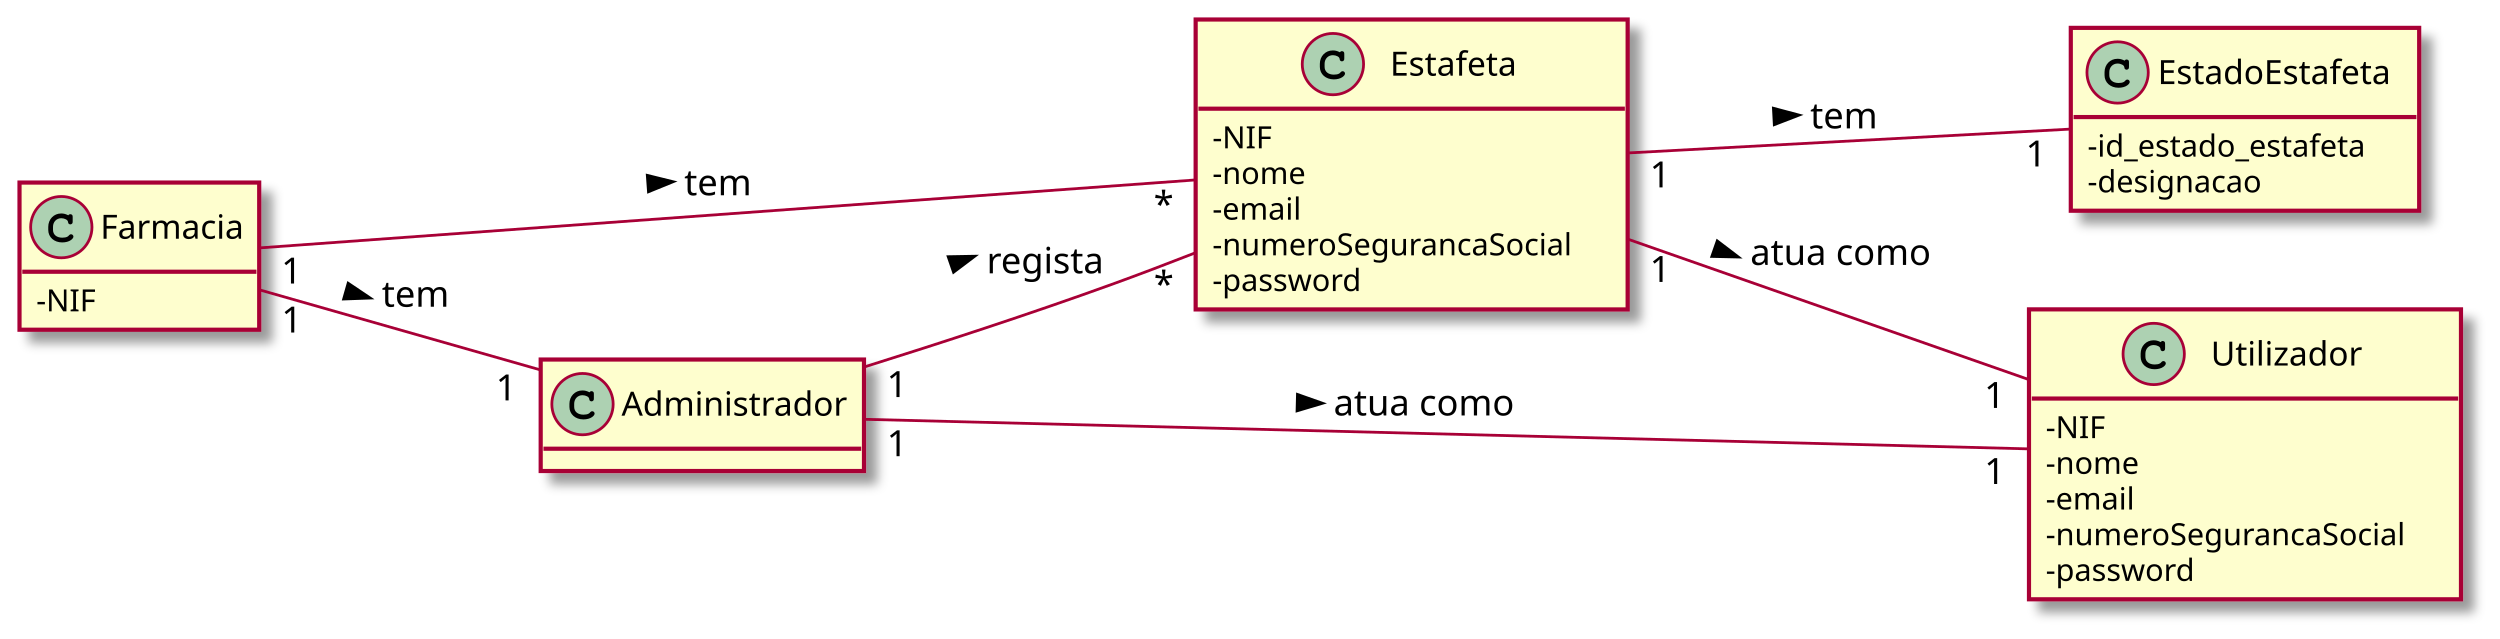
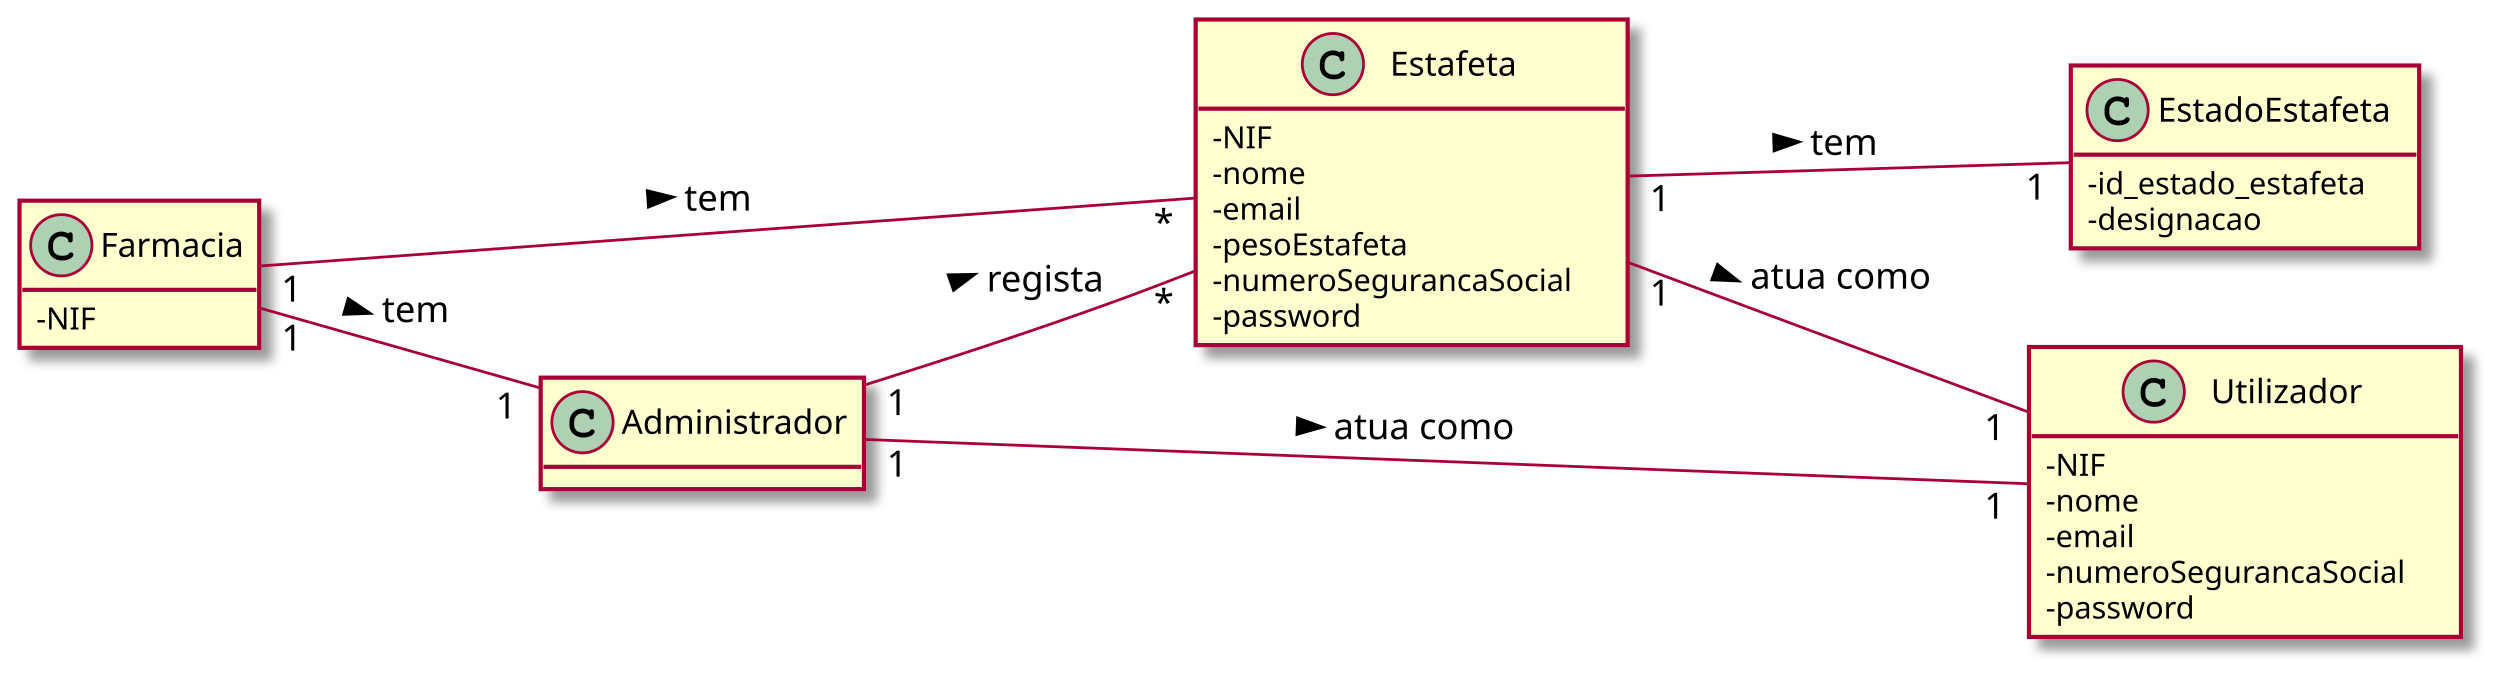
- <svg xmlns="http://www.w3.org/2000/svg" contentScriptType="application/ecmascript" contentStyleType="text/css" height="229px" preserveAspectRatio="none" style="width:897px;height:229px;" version="1.1" viewBox="0 0 897 229" width="897px" zoomAndPan="magnify">
+ <svg xmlns="http://www.w3.org/2000/svg" contentScriptType="application/ecmascript" contentStyleType="text/css" height="242px" preserveAspectRatio="none" style="width:897px;height:242px;" version="1.1" viewBox="0 0 897 242" width="897px" zoomAndPan="magnify">
  <defs>
-     <filter height="300%" id="frwfkgri8rmbk" width="300%" x="-1" y="-1">
+     <filter height="300%" id="fwxgbrblm0uue" width="300%" x="-1" y="-1">
      <feGaussianBlur result="blurOut" stdDeviation="2.0" />
      <feColorMatrix in="blurOut" result="blurOut2" type="matrix" values="0 0 0 0 0 0 0 0 0 0 0 0 0 0 0 0 0 0 .4 0" />
      <feOffset dx="4.0" dy="4.0" in="blurOut2" result="blurOut3" />
      <feBlend in="SourceGraphic" in2="blurOut3" mode="normal" />
    </filter>
  </defs>
  <g>
-     <rect codeLine="5" fill="#FEFECE" filter="url(#frwfkgri8rmbk)" height="52.805" id="Farmacia" style="stroke:#A80036;stroke-width:1.5;" width="86" x="7" y="65.5" />
-     <ellipse cx="22" cy="81.5" fill="#ADD1B2" rx="11" ry="11" style="stroke:#A80036;stroke-width:1.0;" />
-     <path d="M24.344,77.172 C23.406,76.734 22.812,76.594 21.938,76.594 C19.312,76.594 17.312,78.672 17.312,81.391 L17.312,82.516 C17.312,85.094 19.422,86.984 22.312,86.984 C23.531,86.984 24.688,86.688 25.438,86.141 C26.016,85.734 26.344,85.281 26.344,84.891 C26.344,84.438 25.953,84.047 25.484,84.047 C25.266,84.047 25.062,84.125 24.875,84.312 C24.422,84.797 24.422,84.797 24.234,84.891 C23.812,85.156 23.125,85.281 22.359,85.281 C20.312,85.281 19.016,84.188 19.016,82.484 L19.016,81.391 C19.016,79.609 20.266,78.297 22,78.297 C22.578,78.297 23.188,78.453 23.656,78.703 C24.141,78.984 24.312,79.203 24.406,79.609 C24.469,80.016 24.5,80.141 24.641,80.266 C24.781,80.406 25.016,80.516 25.234,80.516 C25.5,80.516 25.766,80.375 25.938,80.156 C26.047,80 26.078,79.812 26.078,79.391 L26.078,77.969 C26.078,77.531 26.062,77.406 25.969,77.25 C25.812,76.984 25.531,76.844 25.234,76.844 C24.938,76.844 24.734,76.938 24.516,77.25 L24.344,77.172 Z " fill="#000000" />
-     <text fill="#000000" font-family="sans-serif" font-size="12" lengthAdjust="spacing" textLength="54" x="36" y="85.654">Farmacia</text>
-     <line style="stroke:#A80036;stroke-width:1.5;" x1="8" x2="92" y1="97.5" y2="97.5" />
-     <text fill="#000000" font-family="sans-serif" font-size="11" lengthAdjust="spacing" textLength="21" x="13" y="111.71">-NIF</text>
-     <rect codeLine="9" fill="#FEFECE" filter="url(#frwfkgri8rmbk)" height="104.023" id="Estafeta" style="stroke:#A80036;stroke-width:1.5;" width="155" x="429" y="7" />
+     <rect codeLine="5" fill="#FEFECE" filter="url(#fwxgbrblm0uue)" height="52.805" id="Farmacia" style="stroke:#A80036;stroke-width:1.5;" width="86" x="7" y="72" />
+     <ellipse cx="22" cy="88" fill="#ADD1B2" rx="11" ry="11" style="stroke:#A80036;stroke-width:1.0;" />
+     <path d="M24.344,83.672 C23.406,83.234 22.812,83.094 21.938,83.094 C19.312,83.094 17.312,85.172 17.312,87.891 L17.312,89.016 C17.312,91.594 19.422,93.484 22.312,93.484 C23.531,93.484 24.688,93.188 25.438,92.641 C26.016,92.234 26.344,91.781 26.344,91.391 C26.344,90.938 25.953,90.547 25.484,90.547 C25.266,90.547 25.062,90.625 24.875,90.812 C24.422,91.297 24.422,91.297 24.234,91.391 C23.812,91.656 23.125,91.781 22.359,91.781 C20.312,91.781 19.016,90.688 19.016,88.984 L19.016,87.891 C19.016,86.109 20.266,84.797 22,84.797 C22.578,84.797 23.188,84.953 23.656,85.203 C24.141,85.484 24.312,85.703 24.406,86.109 C24.469,86.516 24.5,86.641 24.641,86.766 C24.781,86.906 25.016,87.016 25.234,87.016 C25.5,87.016 25.766,86.875 25.938,86.656 C26.047,86.5 26.078,86.312 26.078,85.891 L26.078,84.469 C26.078,84.031 26.062,83.906 25.969,83.75 C25.812,83.484 25.531,83.344 25.234,83.344 C24.938,83.344 24.734,83.438 24.516,83.75 L24.344,83.672 Z " fill="#000000" />
+     <text fill="#000000" font-family="sans-serif" font-size="12" lengthAdjust="spacing" textLength="54" x="36" y="92.154">Farmacia</text>
+     <line style="stroke:#A80036;stroke-width:1.5;" x1="8" x2="92" y1="104" y2="104" />
+     <text fill="#000000" font-family="sans-serif" font-size="11" lengthAdjust="spacing" textLength="21" x="13" y="118.21">-NIF</text>
+     <rect codeLine="9" fill="#FEFECE" filter="url(#fwxgbrblm0uue)" height="116.828" id="Estafeta" style="stroke:#A80036;stroke-width:1.5;" width="155" x="429" y="7" />
    <ellipse cx="478.25" cy="23" fill="#ADD1B2" rx="11" ry="11" style="stroke:#A80036;stroke-width:1.0;" />
    <path d="M480.594,18.672 C479.656,18.234 479.062,18.094 478.188,18.094 C475.562,18.094 473.562,20.172 473.562,22.891 L473.562,24.016 C473.562,26.594 475.672,28.484 478.562,28.484 C479.781,28.484 480.938,28.188 481.688,27.641 C482.266,27.234 482.594,26.781 482.594,26.391 C482.594,25.938 482.203,25.547 481.734,25.547 C481.516,25.547 481.312,25.625 481.125,25.812 C480.672,26.297 480.672,26.297 480.484,26.391 C480.062,26.656 479.375,26.781 478.609,26.781 C476.562,26.781 475.266,25.688 475.266,23.984 L475.266,22.891 C475.266,21.109 476.516,19.797 478.25,19.797 C478.828,19.797 479.438,19.953 479.906,20.203 C480.391,20.484 480.562,20.703 480.656,21.109 C480.719,21.516 480.75,21.641 480.891,21.766 C481.031,21.906 481.266,22.016 481.484,22.016 C481.75,22.016 482.016,21.875 482.188,21.656 C482.297,21.5 482.328,21.312 482.328,20.891 L482.328,19.469 C482.328,19.031 482.312,18.906 482.219,18.75 C482.062,18.484 481.781,18.344 481.484,18.344 C481.188,18.344 480.984,18.438 480.766,18.75 L480.594,18.672 Z " fill="#000000" />
    <text fill="#000000" font-family="sans-serif" font-size="12" lengthAdjust="spacing" textLength="48" x="498.75" y="27.154">Estafeta</text>
    <line style="stroke:#A80036;stroke-width:1.5;" x1="430" x2="583" y1="39" y2="39" />
    <text fill="#000000" font-family="sans-serif" font-size="11" lengthAdjust="spacing" textLength="21" x="435" y="53.21">-NIF</text>
    <text fill="#000000" font-family="sans-serif" font-size="11" lengthAdjust="spacing" textLength="37" x="435" y="66.015">-nome</text>
    <text fill="#000000" font-family="sans-serif" font-size="11" lengthAdjust="spacing" textLength="36" x="435" y="78.82">-email</text>
-     <text fill="#000000" font-family="sans-serif" font-size="11" lengthAdjust="spacing" textLength="143" x="435" y="91.624">-numeroSegurancaSocial</text>
-     <text fill="#000000" font-family="sans-serif" font-size="11" lengthAdjust="spacing" textLength="57" x="435" y="104.429">-password</text>
-     <rect codeLine="17" fill="#FEFECE" filter="url(#frwfkgri8rmbk)" height="65.609" id="EstadoEstafeta" style="stroke:#A80036;stroke-width:1.5;" width="125" x="743" y="10" />
-     <ellipse cx="759.8" cy="26" fill="#ADD1B2" rx="11" ry="11" style="stroke:#A80036;stroke-width:1.0;" />
-     <path d="M762.144,21.672 C761.206,21.234 760.612,21.094 759.737,21.094 C757.112,21.094 755.112,23.172 755.112,25.891 L755.112,27.016 C755.112,29.594 757.222,31.484 760.112,31.484 C761.331,31.484 762.487,31.188 763.237,30.641 C763.816,30.234 764.144,29.781 764.144,29.391 C764.144,28.938 763.753,28.547 763.284,28.547 C763.066,28.547 762.862,28.625 762.675,28.812 C762.222,29.297 762.222,29.297 762.034,29.391 C761.612,29.656 760.925,29.781 760.159,29.781 C758.112,29.781 756.816,28.688 756.816,26.984 L756.816,25.891 C756.816,24.109 758.066,22.797 759.8,22.797 C760.378,22.797 760.987,22.953 761.456,23.203 C761.941,23.484 762.112,23.703 762.206,24.109 C762.269,24.516 762.3,24.641 762.441,24.766 C762.581,24.906 762.816,25.016 763.034,25.016 C763.3,25.016 763.566,24.875 763.737,24.656 C763.847,24.5 763.878,24.312 763.878,23.891 L763.878,22.469 C763.878,22.031 763.862,21.906 763.769,21.75 C763.612,21.484 763.331,21.344 763.034,21.344 C762.737,21.344 762.534,21.438 762.316,21.75 L762.144,21.672 Z " fill="#000000" />
-     <text fill="#000000" font-family="sans-serif" font-size="12" lengthAdjust="spacing" textLength="89" x="774.2" y="30.154">EstadoEstafeta</text>
-     <line style="stroke:#A80036;stroke-width:1.5;" x1="744" x2="867" y1="42" y2="42" />
-     <text fill="#000000" font-family="sans-serif" font-size="11" lengthAdjust="spacing" textLength="113" x="749" y="56.21">-id_estado_estafeta</text>
-     <text fill="#000000" font-family="sans-serif" font-size="11" lengthAdjust="spacing" textLength="69" x="749" y="69.015">-designacao</text>
-     <rect codeLine="22" fill="#FEFECE" filter="url(#frwfkgri8rmbk)" height="104.023" id="Utilizador" style="stroke:#A80036;stroke-width:1.5;" width="155" x="728" y="111" />
-     <ellipse cx="772.75" cy="127" fill="#ADD1B2" rx="11" ry="11" style="stroke:#A80036;stroke-width:1.0;" />
-     <path d="M775.094,122.672 C774.156,122.234 773.562,122.094 772.688,122.094 C770.062,122.094 768.062,124.172 768.062,126.891 L768.062,128.016 C768.062,130.594 770.172,132.484 773.062,132.484 C774.281,132.484 775.438,132.188 776.188,131.641 C776.766,131.234 777.094,130.781 777.094,130.391 C777.094,129.938 776.703,129.547 776.234,129.547 C776.016,129.547 775.812,129.625 775.625,129.812 C775.172,130.297 775.172,130.297 774.984,130.391 C774.562,130.656 773.875,130.781 773.109,130.781 C771.062,130.781 769.766,129.688 769.766,127.984 L769.766,126.891 C769.766,125.109 771.016,123.797 772.75,123.797 C773.328,123.797 773.938,123.953 774.406,124.203 C774.891,124.484 775.062,124.703 775.156,125.109 C775.219,125.516 775.25,125.641 775.391,125.766 C775.531,125.906 775.766,126.016 775.984,126.016 C776.25,126.016 776.516,125.875 776.688,125.656 C776.797,125.5 776.828,125.312 776.828,124.891 L776.828,123.469 C776.828,123.031 776.812,122.906 776.719,122.75 C776.562,122.484 776.281,122.344 775.984,122.344 C775.688,122.344 775.484,122.438 775.266,122.75 L775.094,122.672 Z " fill="#000000" />
-     <text fill="#000000" font-family="sans-serif" font-size="12" lengthAdjust="spacing" textLength="57" x="793.25" y="131.154">Utilizador</text>
-     <line style="stroke:#A80036;stroke-width:1.5;" x1="729" x2="882" y1="143" y2="143" />
-     <text fill="#000000" font-family="sans-serif" font-size="11" lengthAdjust="spacing" textLength="21" x="734" y="157.21">-NIF</text>
-     <text fill="#000000" font-family="sans-serif" font-size="11" lengthAdjust="spacing" textLength="37" x="734" y="170.015">-nome</text>
-     <text fill="#000000" font-family="sans-serif" font-size="11" lengthAdjust="spacing" textLength="36" x="734" y="182.82">-email</text>
-     <text fill="#000000" font-family="sans-serif" font-size="11" lengthAdjust="spacing" textLength="143" x="734" y="195.625">-numeroSegurancaSocial</text>
-     <text fill="#000000" font-family="sans-serif" font-size="11" lengthAdjust="spacing" textLength="57" x="734" y="208.429">-password</text>
-     <rect fill="#FEFECE" filter="url(#frwfkgri8rmbk)" height="40" id="Administrador" style="stroke:#A80036;stroke-width:1.5;" width="116" x="194" y="129" />
-     <ellipse cx="209" cy="145" fill="#ADD1B2" rx="11" ry="11" style="stroke:#A80036;stroke-width:1.0;" />
-     <path d="M211.344,140.672 C210.406,140.234 209.812,140.094 208.938,140.094 C206.312,140.094 204.312,142.172 204.312,144.891 L204.312,146.016 C204.312,148.594 206.422,150.484 209.312,150.484 C210.531,150.484 211.688,150.188 212.438,149.641 C213.016,149.234 213.344,148.781 213.344,148.391 C213.344,147.938 212.953,147.547 212.484,147.547 C212.266,147.547 212.062,147.625 211.875,147.812 C211.422,148.297 211.422,148.297 211.234,148.391 C210.812,148.656 210.125,148.781 209.359,148.781 C207.312,148.781 206.016,147.688 206.016,145.984 L206.016,144.891 C206.016,143.109 207.266,141.797 209,141.797 C209.578,141.797 210.188,141.953 210.656,142.203 C211.141,142.484 211.312,142.703 211.406,143.109 C211.469,143.516 211.5,143.641 211.641,143.766 C211.781,143.906 212.016,144.016 212.234,144.016 C212.5,144.016 212.766,143.875 212.938,143.656 C213.047,143.5 213.078,143.312 213.078,142.891 L213.078,141.469 C213.078,141.031 213.062,140.906 212.969,140.75 C212.812,140.484 212.531,140.344 212.234,140.344 C211.938,140.344 211.734,140.438 211.516,140.75 L211.344,140.672 Z " fill="#000000" />
-     <text fill="#000000" font-family="sans-serif" font-size="12" lengthAdjust="spacing" textLength="84" x="223" y="149.154">Administrador</text>
-     <line style="stroke:#A80036;stroke-width:1.5;" x1="195" x2="309" y1="161" y2="161" />
-     <path codeLine="30" d="M584.371,54.859 C633.699,52.201 696.893,48.797 742.909,46.318 " fill="none" id="Estafeta-EstadoEstafeta" style="stroke:#A80036;stroke-width:1.0;" />
-     <polygon fill="#000000" points="645.493,41.297,636.303,38.849,636.619,44.719,645.493,41.297" style="stroke:#000000;stroke-width:1.0;" />
-     <text fill="#000000" font-family="sans-serif" font-size="13" lengthAdjust="spacing" textLength="26" x="649.5" y="46.067">tem</text>
-     <text fill="#000000" font-family="sans-serif" font-size="13" lengthAdjust="spacing" textLength="8" x="591.918" y="67.241">1</text>
-     <text fill="#000000" font-family="sans-serif" font-size="13" lengthAdjust="spacing" textLength="8" x="726.793" y="59.735">1</text>
-     <path codeLine="31" d="M584.371,85.918 C628.543,101.385 683.833,120.746 727.951,136.195 " fill="none" id="Estafeta-Utilizador" style="stroke:#A80036;stroke-width:1.0;" />
-     <polygon fill="#000000" points="623.719,92.219,616.154,86.456,614.211,92.003,623.719,92.219" style="stroke:#000000;stroke-width:1.0;" />
-     <text fill="#000000" font-family="sans-serif" font-size="13" lengthAdjust="spacing" textLength="69" x="628" y="95.067">atua como</text>
-     <text fill="#000000" font-family="sans-serif" font-size="13" lengthAdjust="spacing" textLength="8" x="591.918" y="101.163">1</text>
-     <text fill="#000000" font-family="sans-serif" font-size="13" lengthAdjust="spacing" textLength="8" x="711.923" y="146.367">1</text>
-     <path codeLine="32" d="M310.201,150.452 C409.949,152.984 615.744,158.208 727.765,161.052 " fill="none" id="Administrador-Utilizador" style="stroke:#A80036;stroke-width:1.0;" />
-     <polygon fill="#000000" points="474.498,144.693,465.531,141.526,465.382,147.402,474.498,144.693" style="stroke:#000000;stroke-width:1.0;" />
-     <text fill="#000000" font-family="sans-serif" font-size="13" lengthAdjust="spacing" textLength="69" x="478.5" y="149.067">atua como</text>
-     <text fill="#000000" font-family="sans-serif" font-size="13" lengthAdjust="spacing" textLength="8" x="318.171" y="163.674">1</text>
-     <text fill="#000000" font-family="sans-serif" font-size="13" lengthAdjust="spacing" textLength="8" x="711.975" y="173.653">1</text>
-     <path codeLine="33" d="M310.179,131.645 C337.259,123.158 369.959,112.522 399,102 C408.749,98.468 418.931,94.597 428.969,90.67 " fill="none" id="Administrador-Estafeta" style="stroke:#A80036;stroke-width:1.0;" />
-     <polygon fill="#000000" points="349.727,91.936,340.218,92.107,342.134,97.664,349.727,91.936" style="stroke:#000000;stroke-width:1.0;" />
-     <text fill="#000000" font-family="sans-serif" font-size="13" lengthAdjust="spacing" textLength="44" x="354" y="98.067">regista</text>
-     <text fill="#000000" font-family="sans-serif" font-size="13" lengthAdjust="spacing" textLength="8" x="318.146" y="142.458">1</text>
-     <text fill="#000000" font-family="sans-serif" font-size="13" lengthAdjust="spacing" textLength="7" x="413.993" y="106.598">*</text>
-     <path codeLine="34" d="M93.35,88.925 C169.929,83.365 332.414,71.567 428.919,64.56 " fill="none" id="Farmacia-Estafeta" style="stroke:#A80036;stroke-width:1.0;" />
-     <polygon fill="#000000" points="241.487,65.204,232.253,62.928,232.678,68.791,241.487,65.204" style="stroke:#000000;stroke-width:1.0;" />
-     <text fill="#000000" font-family="sans-serif" font-size="13" lengthAdjust="spacing" textLength="26" x="245.5" y="70.067">tem</text>
-     <text fill="#000000" font-family="sans-serif" font-size="13" lengthAdjust="spacing" textLength="8" x="100.897" y="101.723">1</text>
-     <text fill="#000000" font-family="sans-serif" font-size="13" lengthAdjust="spacing" textLength="7" x="413.938" y="77.918">*</text>
-     <path codeLine="35" d="M93.415,104.088 C122.654,112.421 161.858,123.594 193.847,132.711 " fill="none" id="Farmacia-Administrador" style="stroke:#A80036;stroke-width:1.0;" />
-     <polygon fill="#000000" points="132.809,106.937,124.915,101.631,123.304,107.284,132.809,106.937" style="stroke:#000000;stroke-width:1.0;" />
-     <text fill="#000000" font-family="sans-serif" font-size="13" lengthAdjust="spacing" textLength="26" x="137" y="110.067">tem</text>
-     <text fill="#000000" font-family="sans-serif" font-size="13" lengthAdjust="spacing" textLength="8" x="100.972" y="119.303">1</text>
-     <text fill="#000000" font-family="sans-serif" font-size="13" lengthAdjust="spacing" textLength="8" x="177.884" y="143.661">1</text>
+     <text fill="#000000" font-family="sans-serif" font-size="11" lengthAdjust="spacing" textLength="79" x="435" y="91.624">-pesoEstafeta</text>
+     <text fill="#000000" font-family="sans-serif" font-size="11" lengthAdjust="spacing" textLength="143" x="435" y="104.429">-numeroSegurancaSocial</text>
+     <text fill="#000000" font-family="sans-serif" font-size="11" lengthAdjust="spacing" textLength="57" x="435" y="117.234">-password</text>
+     <rect codeLine="18" fill="#FEFECE" filter="url(#fwxgbrblm0uue)" height="65.609" id="EstadoEstafeta" style="stroke:#A80036;stroke-width:1.5;" width="125" x="743" y="23.5" />
+     <ellipse cx="759.8" cy="39.5" fill="#ADD1B2" rx="11" ry="11" style="stroke:#A80036;stroke-width:1.0;" />
+     <path d="M762.144,35.172 C761.206,34.734 760.612,34.594 759.737,34.594 C757.112,34.594 755.112,36.672 755.112,39.391 L755.112,40.516 C755.112,43.094 757.222,44.984 760.112,44.984 C761.331,44.984 762.487,44.688 763.237,44.141 C763.816,43.734 764.144,43.281 764.144,42.891 C764.144,42.438 763.753,42.047 763.284,42.047 C763.066,42.047 762.862,42.125 762.675,42.312 C762.222,42.797 762.222,42.797 762.034,42.891 C761.612,43.156 760.925,43.281 760.159,43.281 C758.112,43.281 756.816,42.188 756.816,40.484 L756.816,39.391 C756.816,37.609 758.066,36.297 759.8,36.297 C760.378,36.297 760.987,36.453 761.456,36.703 C761.941,36.984 762.112,37.203 762.206,37.609 C762.269,38.016 762.3,38.141 762.441,38.266 C762.581,38.406 762.816,38.516 763.034,38.516 C763.3,38.516 763.566,38.375 763.737,38.156 C763.847,38 763.878,37.812 763.878,37.391 L763.878,35.969 C763.878,35.531 763.862,35.406 763.769,35.25 C763.612,34.984 763.331,34.844 763.034,34.844 C762.737,34.844 762.534,34.938 762.316,35.25 L762.144,35.172 Z " fill="#000000" />
+     <text fill="#000000" font-family="sans-serif" font-size="12" lengthAdjust="spacing" textLength="89" x="774.2" y="43.654">EstadoEstafeta</text>
+     <line style="stroke:#A80036;stroke-width:1.5;" x1="744" x2="867" y1="55.5" y2="55.5" />
+     <text fill="#000000" font-family="sans-serif" font-size="11" lengthAdjust="spacing" textLength="113" x="749" y="69.71">-id_estado_estafeta</text>
+     <text fill="#000000" font-family="sans-serif" font-size="11" lengthAdjust="spacing" textLength="69" x="749" y="82.515">-designacao</text>
+     <rect codeLine="23" fill="#FEFECE" filter="url(#fwxgbrblm0uue)" height="104.023" id="Utilizador" style="stroke:#A80036;stroke-width:1.5;" width="155" x="728" y="124.5" />
+     <ellipse cx="772.75" cy="140.5" fill="#ADD1B2" rx="11" ry="11" style="stroke:#A80036;stroke-width:1.0;" />
+     <path d="M775.094,136.172 C774.156,135.734 773.562,135.594 772.688,135.594 C770.062,135.594 768.062,137.672 768.062,140.391 L768.062,141.516 C768.062,144.094 770.172,145.984 773.062,145.984 C774.281,145.984 775.438,145.688 776.188,145.141 C776.766,144.734 777.094,144.281 777.094,143.891 C777.094,143.438 776.703,143.047 776.234,143.047 C776.016,143.047 775.812,143.125 775.625,143.312 C775.172,143.797 775.172,143.797 774.984,143.891 C774.562,144.156 773.875,144.281 773.109,144.281 C771.062,144.281 769.766,143.188 769.766,141.484 L769.766,140.391 C769.766,138.609 771.016,137.297 772.75,137.297 C773.328,137.297 773.938,137.453 774.406,137.703 C774.891,137.984 775.062,138.203 775.156,138.609 C775.219,139.016 775.25,139.141 775.391,139.266 C775.531,139.406 775.766,139.516 775.984,139.516 C776.25,139.516 776.516,139.375 776.688,139.156 C776.797,139 776.828,138.812 776.828,138.391 L776.828,136.969 C776.828,136.531 776.812,136.406 776.719,136.25 C776.562,135.984 776.281,135.844 775.984,135.844 C775.688,135.844 775.484,135.938 775.266,136.25 L775.094,136.172 Z " fill="#000000" />
+     <text fill="#000000" font-family="sans-serif" font-size="12" lengthAdjust="spacing" textLength="57" x="793.25" y="144.654">Utilizador</text>
+     <line style="stroke:#A80036;stroke-width:1.5;" x1="729" x2="882" y1="156.5" y2="156.5" />
+     <text fill="#000000" font-family="sans-serif" font-size="11" lengthAdjust="spacing" textLength="21" x="734" y="170.71">-NIF</text>
+     <text fill="#000000" font-family="sans-serif" font-size="11" lengthAdjust="spacing" textLength="37" x="734" y="183.515">-nome</text>
+     <text fill="#000000" font-family="sans-serif" font-size="11" lengthAdjust="spacing" textLength="36" x="734" y="196.32">-email</text>
+     <text fill="#000000" font-family="sans-serif" font-size="11" lengthAdjust="spacing" textLength="143" x="734" y="209.125">-numeroSegurancaSocial</text>
+     <text fill="#000000" font-family="sans-serif" font-size="11" lengthAdjust="spacing" textLength="57" x="734" y="221.929">-password</text>
+     <rect fill="#FEFECE" filter="url(#fwxgbrblm0uue)" height="40" id="Administrador" style="stroke:#A80036;stroke-width:1.5;" width="116" x="194" y="135.5" />
+     <ellipse cx="209" cy="151.5" fill="#ADD1B2" rx="11" ry="11" style="stroke:#A80036;stroke-width:1.0;" />
+     <path d="M211.344,147.172 C210.406,146.734 209.812,146.594 208.938,146.594 C206.312,146.594 204.312,148.672 204.312,151.391 L204.312,152.516 C204.312,155.094 206.422,156.984 209.312,156.984 C210.531,156.984 211.688,156.688 212.438,156.141 C213.016,155.734 213.344,155.281 213.344,154.891 C213.344,154.438 212.953,154.047 212.484,154.047 C212.266,154.047 212.062,154.125 211.875,154.312 C211.422,154.797 211.422,154.797 211.234,154.891 C210.812,155.156 210.125,155.281 209.359,155.281 C207.312,155.281 206.016,154.188 206.016,152.484 L206.016,151.391 C206.016,149.609 207.266,148.297 209,148.297 C209.578,148.297 210.188,148.453 210.656,148.703 C211.141,148.984 211.312,149.203 211.406,149.609 C211.469,150.016 211.5,150.141 211.641,150.266 C211.781,150.406 212.016,150.516 212.234,150.516 C212.5,150.516 212.766,150.375 212.938,150.156 C213.047,150 213.078,149.812 213.078,149.391 L213.078,147.969 C213.078,147.531 213.062,147.406 212.969,147.25 C212.812,146.984 212.531,146.844 212.234,146.844 C211.938,146.844 211.734,146.938 211.516,147.25 L211.344,147.172 Z " fill="#000000" />
+     <text fill="#000000" font-family="sans-serif" font-size="12" lengthAdjust="spacing" textLength="84" x="223" y="155.654">Administrador</text>
+     <line style="stroke:#A80036;stroke-width:1.5;" x1="195" x2="309" y1="167.5" y2="167.5" />
+     <path codeLine="31" d="M584.371,63.171 C633.699,61.676 696.893,59.761 742.909,58.366 " fill="none" id="Estafeta-EstadoEstafeta" style="stroke:#A80036;stroke-width:1.0;" />
+     <polygon fill="#000000" points="645.498,50.915,636.368,48.251,636.546,54.127,645.498,50.915" style="stroke:#000000;stroke-width:1.0;" />
+     <text fill="#000000" font-family="sans-serif" font-size="13" lengthAdjust="spacing" textLength="26" x="649.5" y="55.567">tem</text>
+     <text fill="#000000" font-family="sans-serif" font-size="13" lengthAdjust="spacing" textLength="8" x="591.918" y="75.729">1</text>
+     <text fill="#000000" font-family="sans-serif" font-size="13" lengthAdjust="spacing" textLength="8" x="726.793" y="71.606">1</text>
+     <path codeLine="32" d="M584.371,94.23 C628.543,110.738 683.833,131.402 727.951,147.891 " fill="none" id="Estafeta-Utilizador" style="stroke:#A80036;stroke-width:1.0;" />
+     <polygon fill="#000000" points="623.684,100.817,616.24,94.897,614.182,100.403,623.684,100.817" style="stroke:#000000;stroke-width:1.0;" />
+     <text fill="#000000" font-family="sans-serif" font-size="13" lengthAdjust="spacing" textLength="69" x="628" y="103.567">atua como</text>
+     <text fill="#000000" font-family="sans-serif" font-size="13" lengthAdjust="spacing" textLength="8" x="591.918" y="109.651">1</text>
+     <text fill="#000000" font-family="sans-serif" font-size="13" lengthAdjust="spacing" textLength="8" x="711.923" y="157.885">1</text>
+     <path codeLine="33" d="M310.201,157.678 C409.949,161.476 615.744,169.313 727.765,173.578 " fill="none" id="Administrador-Utilizador" style="stroke:#A80036;stroke-width:1.0;" />
+     <polygon fill="#000000" points="474.496,153.257,465.57,149.976,465.346,155.849,474.496,153.257" style="stroke:#000000;stroke-width:1.0;" />
+     <text fill="#000000" font-family="sans-serif" font-size="13" lengthAdjust="spacing" textLength="69" x="478.5" y="157.567">atua como</text>
+     <text fill="#000000" font-family="sans-serif" font-size="13" lengthAdjust="spacing" textLength="8" x="318.171" y="170.994">1</text>
+     <text fill="#000000" font-family="sans-serif" font-size="13" lengthAdjust="spacing" textLength="8" x="711.975" y="186.087">1</text>
+     <path codeLine="34" d="M310.179,138.145 C337.259,129.658 369.959,119.022 399,108.5 C408.749,104.968 418.931,101.097 428.969,97.17 " fill="none" id="Administrador-Estafeta" style="stroke:#A80036;stroke-width:1.0;" />
+     <polygon fill="#000000" points="349.727,98.436,340.218,98.607,342.134,104.164,349.727,98.436" style="stroke:#000000;stroke-width:1.0;" />
+     <text fill="#000000" font-family="sans-serif" font-size="13" lengthAdjust="spacing" textLength="44" x="354" y="104.567">regista</text>
+     <text fill="#000000" font-family="sans-serif" font-size="13" lengthAdjust="spacing" textLength="8" x="318.146" y="148.958">1</text>
+     <text fill="#000000" font-family="sans-serif" font-size="13" lengthAdjust="spacing" textLength="7" x="413.993" y="113.108">*</text>
+     <path codeLine="35" d="M93.35,95.425 C169.929,89.865 332.414,78.067 428.919,71.06 " fill="none" id="Farmacia-Estafeta" style="stroke:#A80036;stroke-width:1.0;" />
+     <polygon fill="#000000" points="241.487,70.704,232.253,68.428,232.678,74.291,241.487,70.704" style="stroke:#000000;stroke-width:1.0;" />
+     <text fill="#000000" font-family="sans-serif" font-size="13" lengthAdjust="spacing" textLength="26" x="245.5" y="75.567">tem</text>
+     <text fill="#000000" font-family="sans-serif" font-size="13" lengthAdjust="spacing" textLength="8" x="100.897" y="108.223">1</text>
+     <text fill="#000000" font-family="sans-serif" font-size="13" lengthAdjust="spacing" textLength="7" x="413.938" y="84.427">*</text>
+     <path codeLine="36" d="M93.415,110.588 C122.654,118.921 161.858,130.094 193.847,139.211 " fill="none" id="Farmacia-Administrador" style="stroke:#A80036;stroke-width:1.0;" />
+     <polygon fill="#000000" points="132.809,112.437,124.915,107.131,123.304,112.784,132.809,112.437" style="stroke:#000000;stroke-width:1.0;" />
+     <text fill="#000000" font-family="sans-serif" font-size="13" lengthAdjust="spacing" textLength="26" x="137" y="115.567">tem</text>
+     <text fill="#000000" font-family="sans-serif" font-size="13" lengthAdjust="spacing" textLength="8" x="100.972" y="125.803">1</text>
+     <text fill="#000000" font-family="sans-serif" font-size="13" lengthAdjust="spacing" textLength="8" x="177.884" y="150.161">1</text>
  </g>
</svg>
